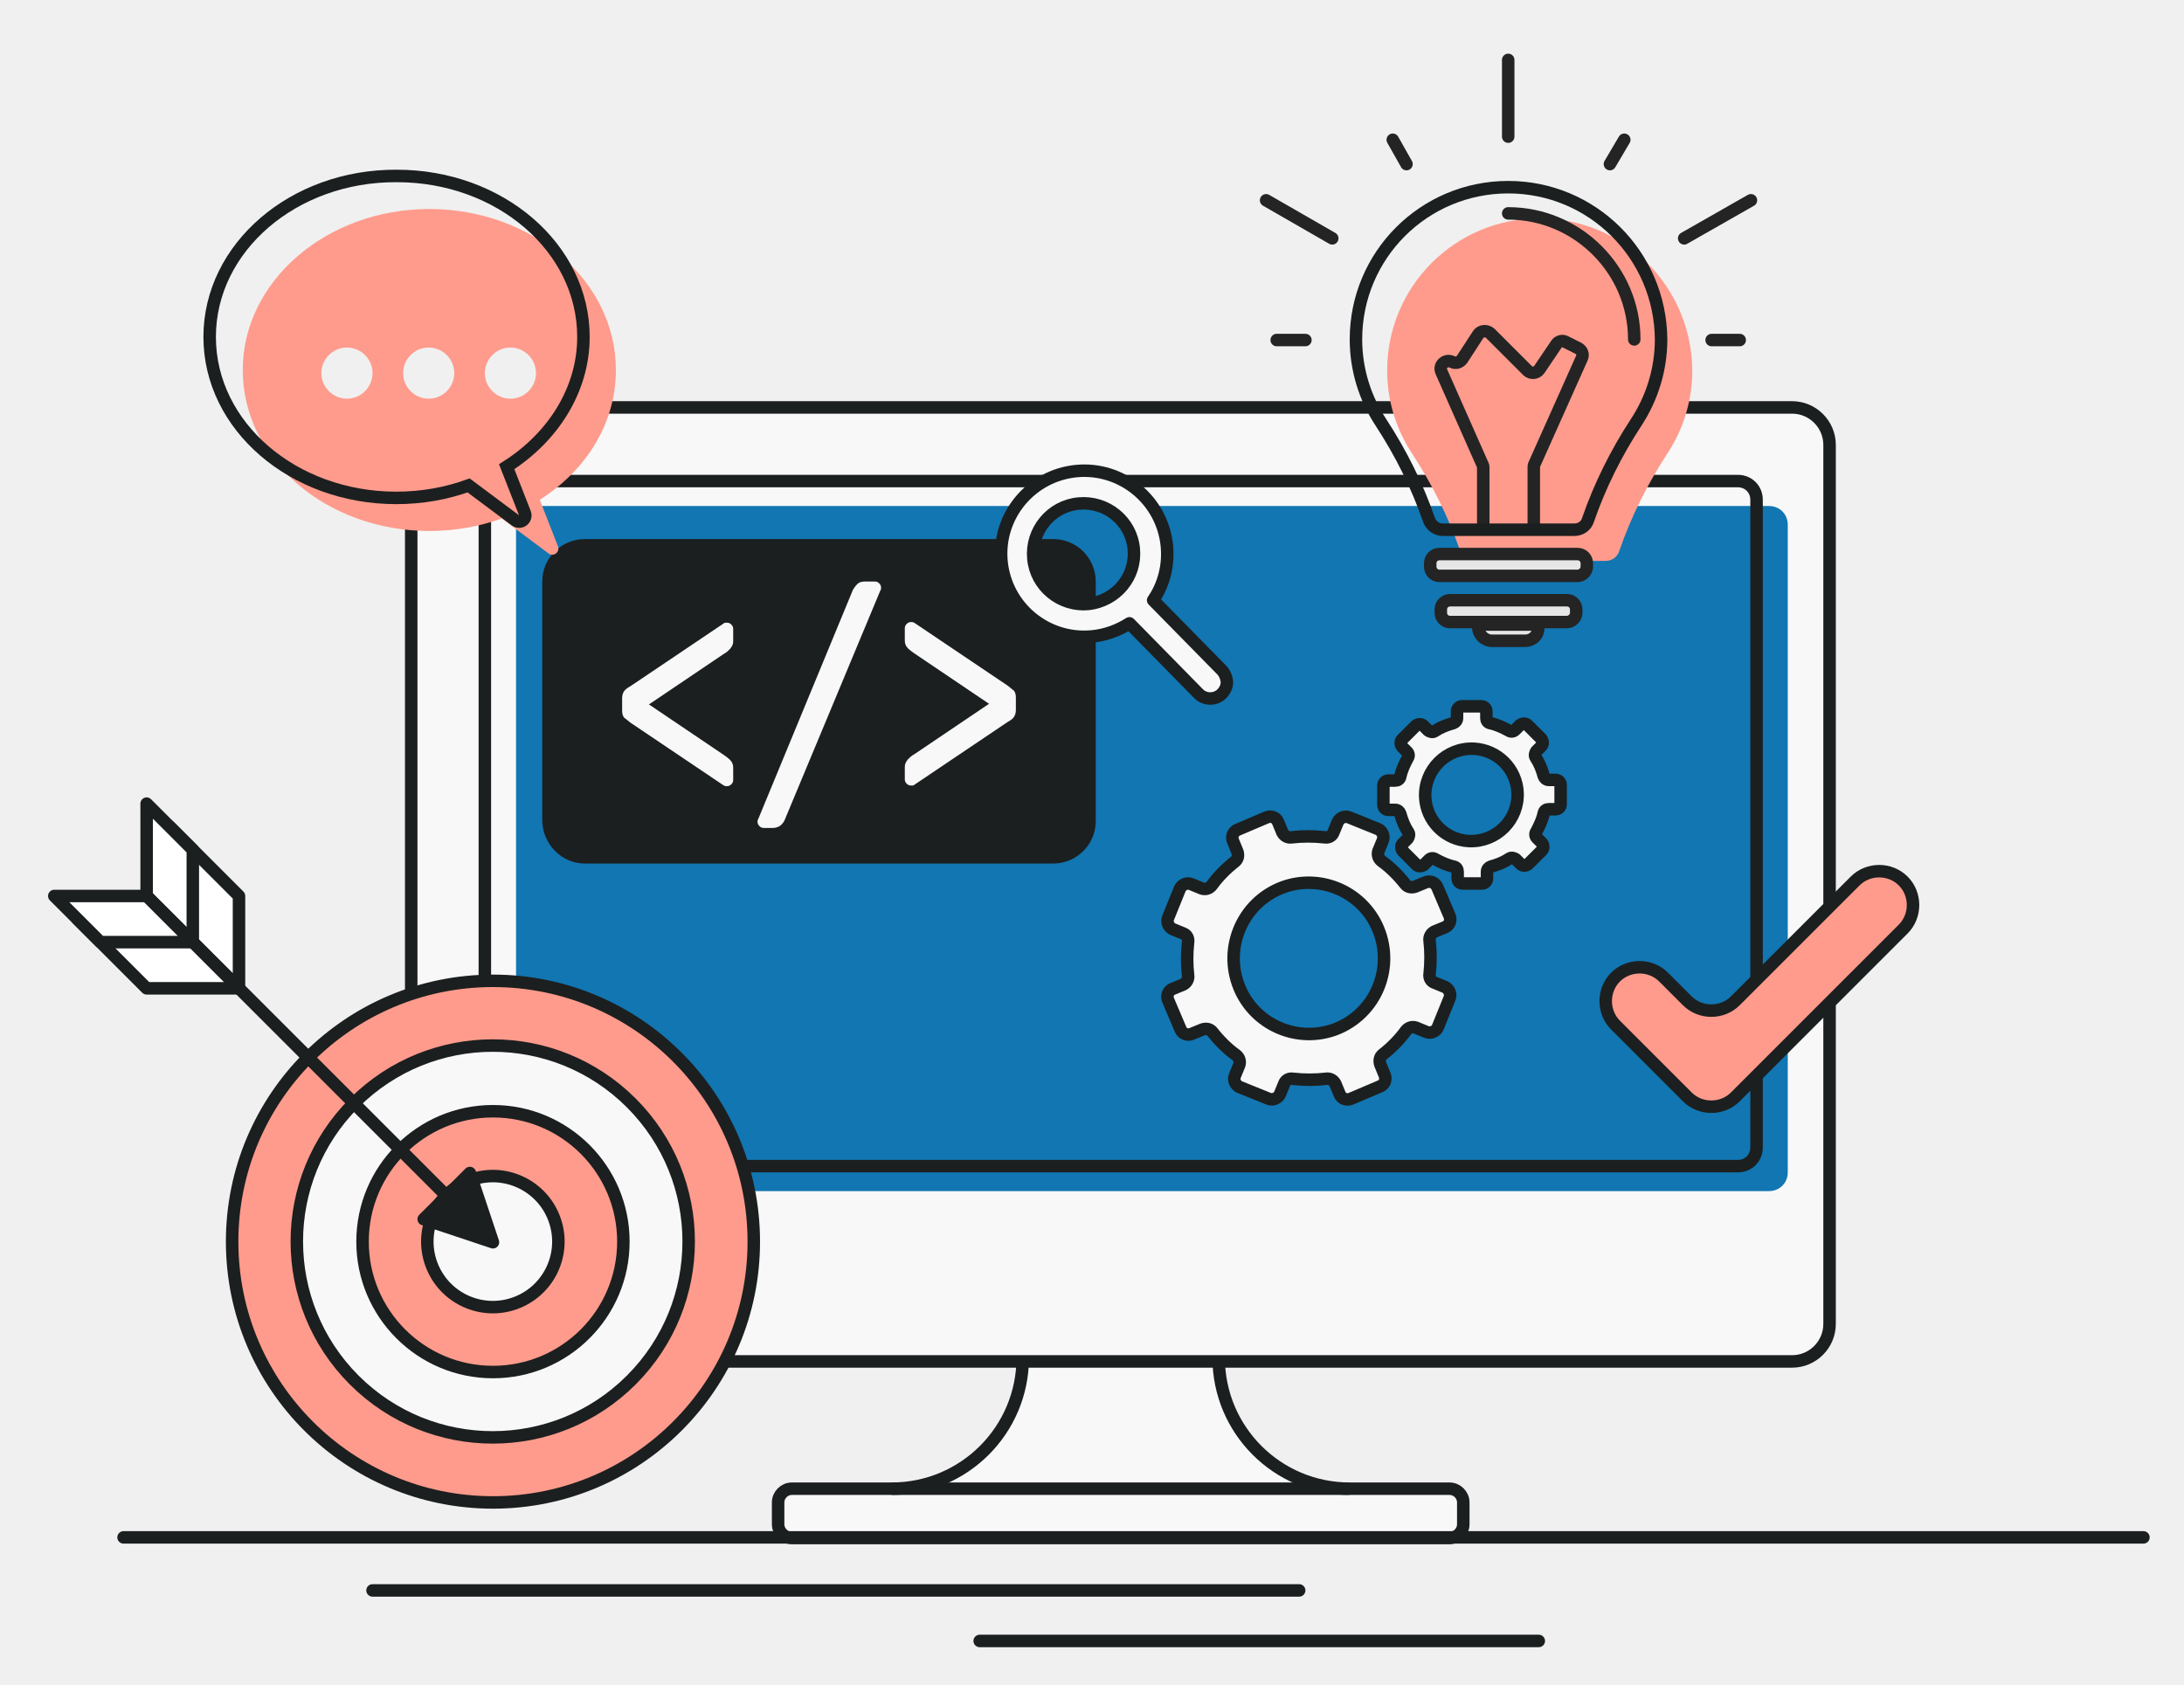
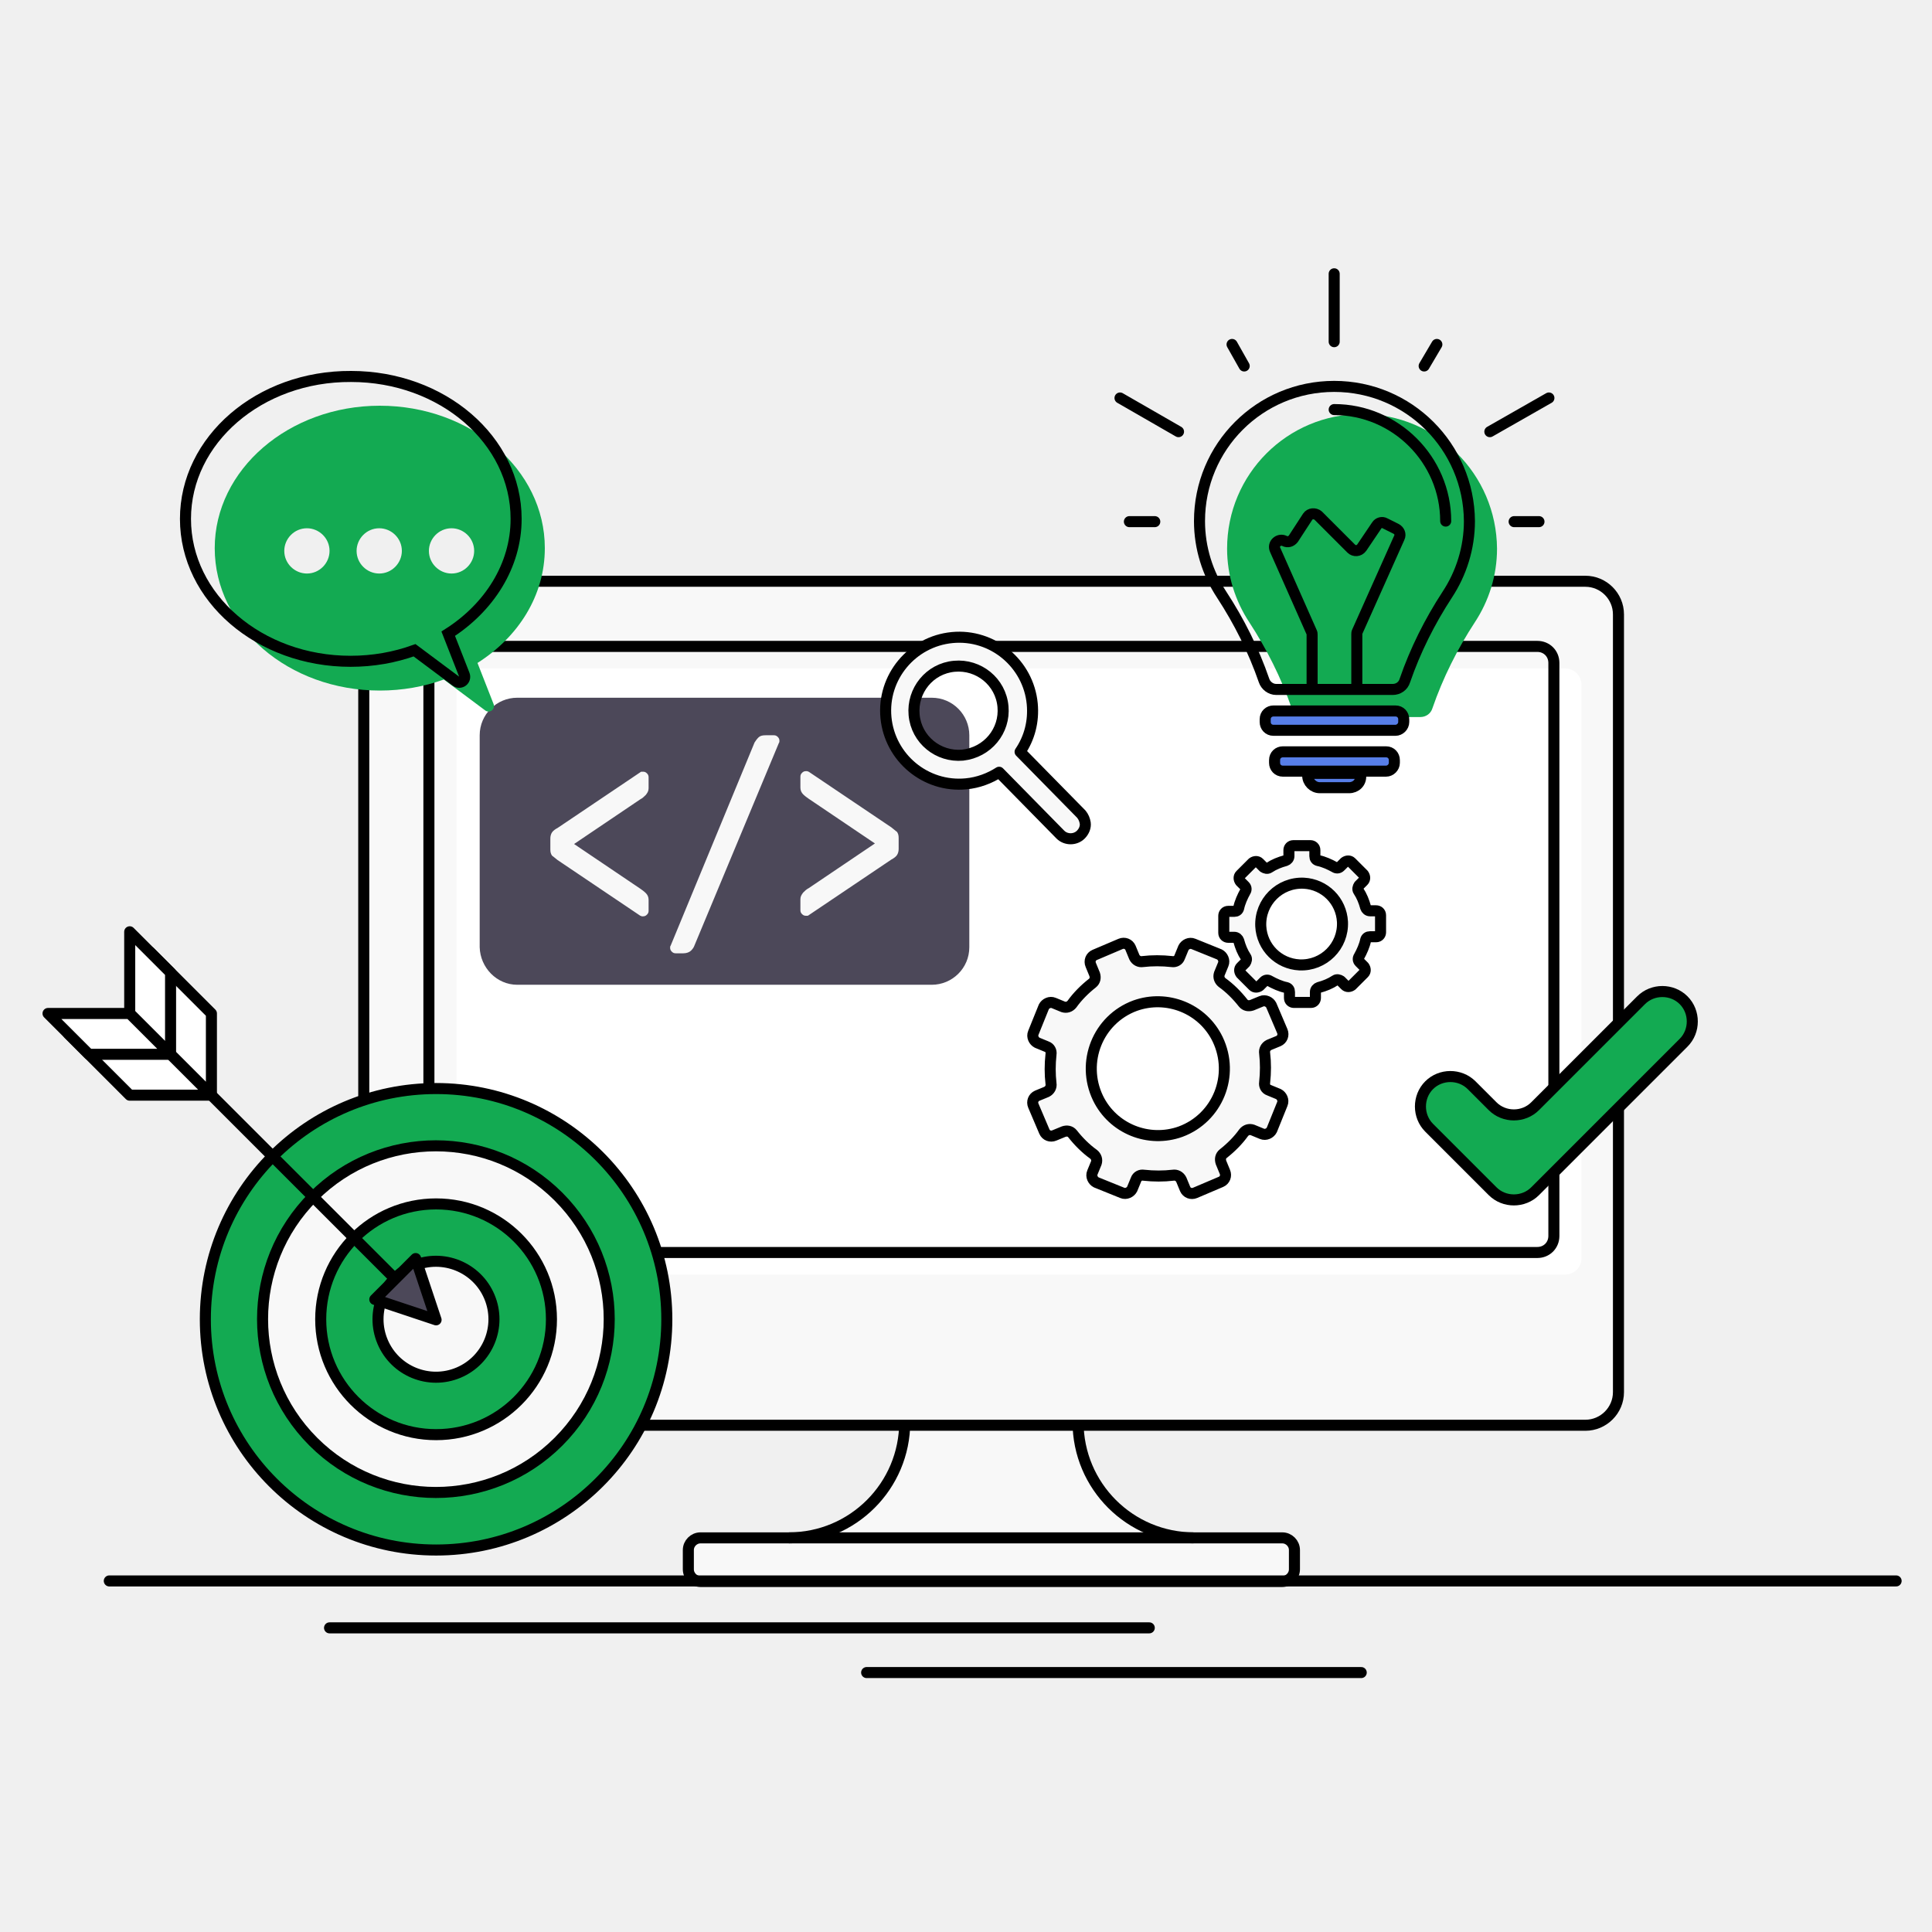
- <svg xmlns="http://www.w3.org/2000/svg" version="1.1" id="Programming_and_web_technology_vector_with_computer_illustration" x="0px" y="0px" viewBox="0 0 350 270" style="enable-background:new 0 0 350 270;" xml:space="preserve">
-   <style type="text/css">
- 	.st0{fill:#F8F8F8;stroke:#1C1F1F;stroke-width:2;stroke-linejoin:round;stroke-miterlimit:10;}
- 	.st1{fill:#B3B3B3;stroke:#1C1F1F;stroke-width:2;stroke-linejoin:round;stroke-miterlimit:10;}
- 	.st2{fill:#1176B2;}
- 	.st3{fill:none;stroke:#1C1F1F;stroke-width:2;stroke-linecap:round;stroke-linejoin:round;stroke-miterlimit:10;}
- 	.st4{fill:#1C1F1F;}
- 	.st5{fill:#F8F8F8;}
- 	.st6{fill:#FF9B8C;stroke:#1C1F1F;stroke-width:2;stroke-linejoin:round;stroke-miterlimit:10;}
- 	.st7{fill:#FF9B8C;stroke:#1C1F1F;stroke-width:2;stroke-linecap:round;stroke-linejoin:round;stroke-miterlimit:10;}
- 	.st8{fill:#F8F8F8;stroke:#1C1F1F;stroke-width:2;stroke-linecap:round;stroke-linejoin:round;stroke-miterlimit:10;}
- 	.st9{fill:#4D4D4D;stroke:#1C1F1F;stroke-width:2;stroke-linecap:round;stroke-linejoin:round;stroke-miterlimit:10;}
- 	.st10{fill:#1C1F1F;stroke:#1C1F1F;stroke-width:2;stroke-linecap:round;stroke-linejoin:round;stroke-miterlimit:10;}
- 	.st11{fill:#FFFFFF;stroke:#1C1F1F;stroke-width:2;stroke-linecap:round;stroke-linejoin:round;stroke-miterlimit:10;}
- 	.st12{fill:#FF9B8C;}
- 	.st13{fill:none;stroke:#242424;stroke-width:2;stroke-linejoin:round;stroke-miterlimit:10;}
- 	.st14{fill:none;stroke:#242424;stroke-width:2;stroke-linecap:round;stroke-linejoin:round;stroke-miterlimit:10;}
- 	.st15{fill:none;stroke:#1C1F1F;stroke-width:2;stroke-linejoin:round;stroke-miterlimit:10;}
- 	.st16{fill:#E6E6E6;stroke:#242424;stroke-width:2;stroke-linejoin:round;stroke-miterlimit:10;}
- 	.st17{fill:none;stroke:#242424;stroke-width:2;stroke-linecap:round;stroke-linejoin:round;}
- 	.st18{fill-rule:evenodd;clip-rule:evenodd;fill:#FF9B8C;}
- 	.st19{fill-rule:evenodd;clip-rule:evenodd;fill:none;stroke:#1C1F1F;stroke-width:2;stroke-miterlimit:10;}
- 	
- 		.st20{fill-rule:evenodd;clip-rule:evenodd;fill:none;stroke:#1C1F1F;stroke-width:2;stroke-linecap:round;stroke-linejoin:round;stroke-miterlimit:10;}
- </style>
-   <g id="XMLID_116_">
-     <path id="XMLID_4_" class="st0" d="M195.3,217.6c0,11.6,9.4,21,21,21h16c1.2,0,2.2,1,2.2,2.2v3.5c0,1.2-1,2.2-2.2,2.2H126.9   c-1.2,0-2.2-1-2.2-2.2v-3.5c0-1.2,1-2.2,2.2-2.2h16c11.6,0,21-9.4,21-21H195.3z" />
-     <line class="st1" x1="142.9" y1="238.6" x2="216.2" y2="238.6" />
-     <path id="XMLID_2_" class="st0" d="M71.9,218.2h215.3c3.3,0,6-2.7,6-6V71.3c0-3.3-2.7-6-6-6H71.9c-3.3,0-6,2.7-6,6v140.9   C65.9,215.5,68.6,218.2,71.9,218.2z" />
-     <path id="XMLID_3_" class="st2" d="M85.7,190.9h197.8c1.7,0,3-1.3,3-3V84.1c0-1.7-1.3-3-3-3H85.7c-1.7,0-3,1.3-3,3v103.7   C82.7,189.5,84,190.9,85.7,190.9z" />
-     <path id="XMLID_1_" class="st3" d="M80.7,186.9h197.8c1.7,0,3-1.3,3-3V80.1c0-1.7-1.3-3-3-3H80.7c-1.7,0-3,1.3-3,3v103.7   C77.7,185.5,79,186.9,80.7,186.9z" />
+ <svg xmlns="http://www.w3.org/2000/svg" id="SvgjsSvg1026" width="288" height="288" version="1.1">
+   <defs id="SvgjsDefs1027" />
+   <g id="SvgjsG1028">
+     <svg width="288" height="288">
+       <svg width="288" height="288" enable-background="new 0 0 350 270" viewBox="0 0 350 270">
+         <path fill="#f8f8f8" stroke="#000000" stroke-linejoin="round" stroke-miterlimit="10" stroke-width="2" d="M195.3,217.6c0,11.6,9.4,21,21,21h16c1.2,0,2.2,1,2.2,2.2v3.5c0,1.2-1,2.2-2.2,2.2H126.9  c-1.2,0-2.2-1-2.2-2.2v-3.5c0-1.2,1-2.2,2.2-2.2h16c11.6,0,21-9.4,21-21H195.3z" class="colorf8f8f8 svgShape colorStroke1c1f1f svgStroke colorStroke000" />
+         <line x1="142.9" x2="216.2" y1="238.6" y2="238.6" fill="#b3b3b3" stroke="#000000" stroke-linejoin="round" stroke-miterlimit="10" stroke-width="2" class="colorStroke1c1f1f svgStroke colorStroke000" />
+         <path fill="#f8f8f8" stroke="#000000" stroke-linejoin="round" stroke-miterlimit="10" stroke-width="2" d="M71.9,218.2h215.3c3.3,0,6-2.7,6-6V71.3c0-3.3-2.7-6-6-6H71.9c-3.3,0-6,2.7-6,6v140.9  C65.9,215.5,68.6,218.2,71.9,218.2z" class="colorf8f8f8 svgShape colorStroke1c1f1f svgStroke colorStroke000" />
+         <path fill="#ffffff" d="M85.7,190.9h197.8c1.7,0,3-1.3,3-3V84.1c0-1.7-1.3-3-3-3H85.7c-1.7,0-3,1.3-3,3v103.7   C82.7,189.5,84,190.9,85.7,190.9z" class="color1176b2 svgShape colorfff" />
+         <path fill="none" stroke="#000000" stroke-linecap="round" stroke-linejoin="round" stroke-miterlimit="10" stroke-width="2" d="M80.7,186.9h197.8c1.7,0,3-1.3,3-3V80.1c0-1.7-1.3-3-3-3H80.7c-1.7,0-3,1.3-3,3v103.7   C77.7,185.5,79,186.9,80.7,186.9z" class="colorStroke1c1f1f svgStroke colorStroke000" />
+         <path fill="#4c4859" d="M93.7,138.4h75.1c3.7,0,6.8-3,6.8-6.8V93.2c0-3.7-3-6.8-6.8-6.8H93.7c-3.7,0-6.8,3-6.8,6.8v38.4   C87,135.3,90,138.4,93.7,138.4z" class="color1c1f1f svgShape color4c4859" />
+         <path fill="#f8f8f8" d="M99.7 111.9c0-.4.1-.8.3-1.1.2-.3.6-.6 1-.8l15-10.1c.1-.1.2-.1.3-.1.1 0 .1 0 .2 0 .3 0 .5.1.7.3.2.2.3.4.3.7v2c0 .5-.2.8-.5 1.2-.3.3-.6.6-1 .8l-12 8.1 12 8.1c.3.2.7.5 1 .8.3.3.5.7.5 1.2v2c0 .3-.1.5-.3.7-.2.2-.4.3-.7.3-.1 0-.1 0-.2 0-.1 0-.2-.1-.3-.1l-15-10.1c-.4-.3-.7-.6-1-.8-.2-.3-.3-.6-.3-1.1V111.9zM136.7 94.5c.2-.3.4-.6.7-.9.3-.3.7-.4 1.3-.4h1.5c.3 0 .5.1.7.3.2.2.3.4.3.7 0 .1 0 .3-.1.4l-15.3 36.7c-.1.3-.3.6-.6.9-.3.3-.8.5-1.4.5h-1.4c-.3 0-.5-.1-.7-.3-.2-.2-.3-.4-.3-.7 0-.1 0-.3.1-.4L136.7 94.5zM162.8 113.8c0 .4-.1.8-.3 1.1-.2.3-.6.6-1 .8l-15 10.1c-.1.1-.2.1-.3.1-.1 0-.1 0-.2 0-.3 0-.5-.1-.7-.3-.2-.2-.3-.4-.3-.7v-2c0-.5.2-.8.5-1.2.3-.3.6-.6 1-.8l12-8.1-12-8.1c-.3-.2-.7-.5-1-.8-.3-.3-.5-.7-.5-1.2v-2c0-.3.1-.5.3-.7.2-.2.4-.3.7-.3.1 0 .1 0 .2 0 .1 0 .2.1.3.1l15 10.1c.4.3.7.6 1 .8.2.3.3.6.3 1.1V113.8z" class="colorf8f8f8 svgShape" />
+         <path fill="#13aa52" stroke="#000000" stroke-linejoin="round" stroke-miterlimit="10" stroke-width="2" d="M297.3,141.2l-19.2,19.2c-2.1,2.1-5.6,2.1-7.7,0l-3.8-3.8c-2.1-2.1-5.6-2.1-7.7,0v0  c-2.1,2.1-2.1,5.6,0,7.7l11.5,11.5c2.1,2.1,5.6,2.1,7.7,0l26.9-26.9c2.1-2.1,2.1-5.6,0-7.7v0C302.9,139.1,299.4,139.1,297.3,141.2z" class="colorff9b8c svgShape colorStroke1c1f1f svgStroke color06d6a0 colorStroke000" />
+         <path fill="#f8f8f8" stroke="#000000" stroke-linejoin="round" stroke-miterlimit="10" stroke-width="2" d="M228.5 141.4l-1.7.7c-.6.2-1.2.1-1.6-.4-1.1-1.4-2.4-2.7-3.8-3.7-.5-.4-.7-1-.5-1.6l.7-1.7c.3-.7-.1-1.5-.7-1.8l-4.7-1.9c-.7-.3-1.5.1-1.8.7l-.7 1.7c-.2.6-.8.9-1.4.8-1.8-.2-3.6-.2-5.3 0-.6.1-1.2-.2-1.5-.8l-.7-1.7c-.3-.7-1.1-1-1.8-.7l-4.7 2c-.7.3-1 1.1-.7 1.8l.7 1.7c.2.6.1 1.2-.4 1.6-1.4 1.1-2.7 2.4-3.7 3.8-.4.5-1 .7-1.6.5l-1.7-.7c-.7-.3-1.5.1-1.8.7l-1.9 4.7c-.3.7.1 1.5.7 1.8l1.7.7c.6.2.9.8.8 1.4-.2 1.8-.2 3.6 0 5.3.1.6-.2 1.2-.8 1.5l-1.7.7c-.7.3-1 1.1-.7 1.8l2 4.7c.3.7 1.1 1 1.8.7l1.7-.7c.6-.2 1.2-.1 1.6.4 1.1 1.4 2.4 2.7 3.8 3.7.5.4.7 1 .5 1.6l-.7 1.7c-.3.7.1 1.5.7 1.8l4.7 1.9c.7.3 1.5-.1 1.8-.7l.7-1.7c.2-.6.8-.9 1.4-.8 1.8.2 3.6.2 5.3 0 .6-.1 1.2.2 1.5.8l.7 1.7c.3.7 1.1 1 1.8.7l4.7-2c.7-.3 1-1.1.7-1.8l-.7-1.7c-.2-.6-.1-1.2.4-1.6 1.4-1.1 2.7-2.4 3.7-3.8.4-.5 1-.7 1.6-.5l1.7.7c.7.3 1.5-.1 1.8-.7l1.9-4.7c.3-.7-.1-1.5-.7-1.8l-1.7-.7c-.6-.2-.9-.8-.8-1.4.2-1.8.2-3.6 0-5.3-.1-.6.2-1.2.8-1.5l1.7-.7c.7-.3 1-1.1.7-1.8l-2-4.7C230 141.5 229.2 141.1 228.5 141.4zM213.9 165c-5.8 2.1-12.3-.5-15-6.1-3.1-6.5 0-14.2 6.7-16.7 5.8-2.1 12.3.5 15 6.1C223.7 154.8 220.6 162.5 213.9 165zM249.3 125l-1.1 0c-.4 0-.7-.3-.8-.6-.3-1.1-.7-2.1-1.3-3-.2-.3-.1-.7.1-1l.8-.8c.3-.3.3-.8 0-1.2l-2.2-2.2c-.3-.3-.8-.3-1.2 0l-.8.8c-.3.3-.7.3-1 .1-.9-.5-2-1-3-1.2-.4-.1-.6-.4-.6-.8l0-1.1c0-.5-.4-.8-.8-.8l-3.1 0c-.5 0-.8.4-.8.8l0 1.1c0 .4-.3.7-.6.8-1.1.3-2.1.7-3 1.3-.3.2-.7.1-1-.1l-.8-.8c-.3-.3-.8-.3-1.2 0l-2.2 2.2c-.3.3-.3.8 0 1.2l.8.8c.3.3.3.7.1 1-.5.9-1 2-1.2 3-.1.4-.4.6-.8.6l-1.1 0c-.5 0-.8.4-.8.8l0 3.1c0 .5.4.8.8.8l1.1 0c.4 0 .7.3.8.6.3 1.1.7 2.1 1.3 3 .2.3.1.7-.1 1l-.8.8c-.3.3-.3.8 0 1.2l2.2 2.2c.3.3.8.3 1.2 0l.8-.8c.3-.3.7-.3 1-.1.9.5 2 1 3 1.2.4.1.6.4.6.8l0 1.1c0 .5.4.8.8.8l3.1 0c.5 0 .8-.4.8-.8l0-1.1c0-.4.3-.7.6-.8 1.1-.3 2.1-.7 3-1.3.3-.2.7-.1 1 .1l.8.8c.3.3.8.3 1.2 0l2.2-2.2c.3-.3.3-.8 0-1.2l-.8-.8c-.3-.3-.3-.7-.1-1 .5-.9 1-2 1.2-3 .1-.4.4-.6.8-.6l1.1 0c.5 0 .8-.4.8-.8l0-3.1C250.1 125.3 249.7 125 249.3 125zM235.4 134.8c-3.8-.2-6.8-3.2-7-7-.2-4.4 3.4-8 7.8-7.8 3.8.2 6.8 3.2 7 7C243.4 131.4 239.8 135 235.4 134.8z" class="colorf8f8f8 svgShape colorStroke1c1f1f svgStroke colorStroke000" />
+         <g class="color000 svgShape" fill="#000000">
+           <circle cx="79" cy="199" r="41.8" fill="#13aa52" stroke="#000000" stroke-linecap="round" stroke-linejoin="round" stroke-miterlimit="10" stroke-width="2" class="colorff9b8c svgShape colorStroke1c1f1f svgStroke color06d6a0 colorStroke000" />
+           <circle cx="79" cy="199" r="31.4" fill="#f8f8f8" stroke="#000000" stroke-linecap="round" stroke-linejoin="round" stroke-miterlimit="10" stroke-width="2" class="colorf8f8f8 svgShape colorStroke1c1f1f svgStroke colorStroke000" transform="rotate(-45.001 78.953 199.029)" />
+           <circle cx="79" cy="199" r="20.9" fill="#13aa52" stroke="#000000" stroke-linecap="round" stroke-linejoin="round" stroke-miterlimit="10" stroke-width="2" class="colorff9b8c svgShape colorStroke1c1f1f svgStroke color06d6a0 colorStroke000" />
+           <circle cx="79" cy="199" r="10.5" fill="#f8f8f8" stroke="#000000" stroke-linecap="round" stroke-linejoin="round" stroke-miterlimit="10" stroke-width="2" class="colorf8f8f8 svgShape colorStroke1c1f1f svgStroke colorStroke000" transform="rotate(-22.839 78.976 199.037)" />
+           <g class="color000 svgShape" fill="#000000">
+             <line x1="75.3" x2="34.6" y1="195.4" y2="154.7" fill="#4d4d4d" stroke="#000000" stroke-linecap="round" stroke-linejoin="round" stroke-miterlimit="10" stroke-width="2" class="colorStroke1c1f1f svgStroke colorStroke000" />
+             <polygon fill="#4c4859" stroke="#000000" stroke-linecap="round" stroke-linejoin="round" stroke-miterlimit="10" stroke-width="2" points="75.3 188 67.9 195.4 79 199.1" class="color1c1f1f svgShape colorStroke1c1f1f svgStroke color4c4859 colorStroke000" />
+             <polygon fill="#ffffff" stroke="#000000" stroke-linecap="round" stroke-linejoin="round" stroke-miterlimit="10" stroke-width="2" points="27.2 147.3 27.2 132.5 38.3 143.6 38.3 158.4" class="colorfff svgShape colorStroke1c1f1f svgStroke colorStroke000" />
+             <polygon fill="#ffffff" stroke="#000000" stroke-linecap="round" stroke-linejoin="round" stroke-miterlimit="10" stroke-width="2" points="23.5 158.4 38.3 158.4 27.2 147.3 12.4 147.3" class="colorfff svgShape colorStroke1c1f1f svgStroke colorStroke000" />
+             <polygon fill="#ffffff" stroke="#000000" stroke-linecap="round" stroke-linejoin="round" stroke-miterlimit="10" stroke-width="2" points="23.5 143.6 23.5 128.8 30.9 136.2 30.9 151" class="colorfff svgShape colorStroke1c1f1f svgStroke colorStroke000" />
+             <polygon fill="#ffffff" stroke="#000000" stroke-linecap="round" stroke-linejoin="round" stroke-miterlimit="10" stroke-width="2" points="16.1 151 30.9 151 23.5 143.6 8.7 143.6" class="colorfff svgShape colorStroke1c1f1f svgStroke colorStroke000" />
+           </g>
+         </g>
+         <path fill="#f8f8f8" stroke="#000000" stroke-linejoin="round" stroke-miterlimit="10" stroke-width="2" d="M196.6,109.1c-0.1-0.6-0.3-1.1-0.7-1.6l-11.1-11.3c1.7-2.5,2.5-5.5,2.2-8.7  c-0.7-7.3-7.2-12.7-14.5-12c-7.3,0.7-12.7,7.2-12,14.5c0.7,7.3,7.2,12.7,14.5,12c2.2-0.2,4.3-1,6-2.1l11.1,11.3c1,1,2.7,1,3.7,0  C196.4,110.6,196.7,109.8,196.6,109.1z M174.4,96.8c-4.4,0.4-8.4-2.8-8.8-7.3c-0.4-4.4,2.8-8.4,7.3-8.8c4.4-0.4,8.4,2.8,8.8,7.3  C182.1,92.4,178.9,96.3,174.4,96.8z" class="colorf8f8f8 svgShape colorStroke1c1f1f svgStroke colorStroke000" />
+         <g class="color000 svgShape" fill="#000000">
+           <path fill="#13aa52" d="M246.7,35L246.7,35c-13.5,0-24.4,10.9-24.4,24.4v0c0,4.9,1.5,9.5,4,13.3    c3.2,4.9,5.8,10.1,7.7,15.6l0,0c0.3,0.9,1.2,1.6,2.2,1.6h21.1c1,0,1.9-0.6,2.2-1.6l0,0c1.9-5.5,4.5-10.7,7.7-15.6    c2.5-3.8,4-8.4,4-13.3v0C271.1,45.9,260.2,35,246.7,35z" class="colorff9b8c svgShape color06d6a0" />
+           <path fill="none" stroke="#000000" stroke-linejoin="round" stroke-miterlimit="10" stroke-width="2" d="M237.7,84.9V75c0-0.2,0-0.3-0.1-0.5l-6.6-14.9c-0.5-1.1,0.7-2.1,1.7-1.6l0,0    c0.6,0.3,1.2,0.1,1.6-0.4l2.6-4c0.4-0.6,1.3-0.7,1.9-0.2l6,6c0.5,0.5,1.4,0.5,1.9-0.2l2.7-4c0.3-0.5,1-0.7,1.5-0.4l2,1    c0.6,0.3,0.9,1,0.6,1.6l-7.6,17c-0.1,0.2-0.1,0.3-0.1,0.5v9.9" class="colorStroke242424 svgStroke colorStroke000" />
+           <path fill="none" stroke="#000000" stroke-linecap="round" stroke-linejoin="round" stroke-miterlimit="10" stroke-width="2" d="M241.7,34.2c11.1,0,20.2,9.1,20.2,20.2" class="colorStroke242424 svgStroke colorStroke000" />
+           <path fill="none" stroke="#000000" stroke-linejoin="round" stroke-miterlimit="10" stroke-width="2" d="M241.7,30L241.7,30c-13.5,0-24.4,10.9-24.4,24.4v0c0,4.9,1.5,9.5,4,13.3    c3.2,4.9,5.8,10.1,7.7,15.6l0,0c0.3,0.9,1.2,1.6,2.2,1.6h21.1c1,0,1.9-0.6,2.2-1.6l0,0c1.9-5.5,4.5-10.7,7.7-15.6    c2.5-3.8,4-8.4,4-13.3v0C266.1,40.9,255.2,30,241.7,30z" class="colorStroke1c1f1f svgStroke colorStroke000" />
+           <g class="color000 svgShape" fill="#000000">
+             <path fill="#577ee8" stroke="#000000" stroke-linejoin="round" stroke-miterlimit="10" stroke-width="2" d="M251.1 99.7h-18.7c-.9 0-1.5-.7-1.5-1.5v-.5c0-.9.7-1.5 1.5-1.5h18.7c.9 0 1.5.7 1.5 1.5v.5C252.6 99 251.9 99.7 251.1 99.7zM244.4 102.7h-5.3c-1.2 0-2.2-1-2.2-2.2v-.4h9.6v.4C246.6 101.8 245.6 102.7 244.4 102.7zM252.8 92.3h-22.1c-.9 0-1.5-.7-1.5-1.5v-.5c0-.9.7-1.5 1.5-1.5h22.1c.9 0 1.5.7 1.5 1.5v.5C254.3 91.6 253.6 92.3 252.8 92.3z" class="colore6e6e6 svgShape colorStroke242424 svgStroke color577ee8 colorStroke000" />
+           </g>
+           <g class="color000 svgShape" fill="#000000">
+             <line x1="241.7" x2="241.7" y1="21.9" y2="9.6" fill="none" stroke="#000000" stroke-linecap="round" stroke-linejoin="round" stroke-miterlimit="10" stroke-width="2" class="colorStroke242424 svgStroke colorStroke000" />
+             <line x1="258" x2="260.3" y1="26.3" y2="22.4" fill="none" stroke="#000000" stroke-linecap="round" stroke-linejoin="round" stroke-width="2" class="colorStroke242424 svgStroke colorStroke000" />
+             <line x1="269.9" x2="280.6" y1="38.2" y2="32.1" fill="none" stroke="#000000" stroke-linecap="round" stroke-linejoin="round" stroke-miterlimit="10" stroke-width="2" class="colorStroke242424 svgStroke colorStroke000" />
+             <line x1="274.3" x2="278.8" y1="54.5" y2="54.5" fill="none" stroke="#000000" stroke-linecap="round" stroke-linejoin="round" stroke-width="2" class="colorStroke242424 svgStroke colorStroke000" />
+             <line x1="225.4" x2="223.2" y1="26.3" y2="22.4" fill="none" stroke="#000000" stroke-linecap="round" stroke-linejoin="round" stroke-width="2" class="colorStroke242424 svgStroke colorStroke000" />
+             <line x1="213.5" x2="202.9" y1="38.2" y2="32.1" fill="none" stroke="#000000" stroke-linecap="round" stroke-linejoin="round" stroke-miterlimit="10" stroke-width="2" class="colorStroke242424 svgStroke colorStroke000" />
+             <line x1="209.2" x2="204.6" y1="54.5" y2="54.5" fill="none" stroke="#000000" stroke-linecap="round" stroke-linejoin="round" stroke-width="2" class="colorStroke242424 svgStroke colorStroke000" />
+           </g>
+         </g>
+         <g class="color000 svgShape" fill="#000000">
+           <path fill="#13aa52" fill-rule="evenodd" d="M98.7,59.3c0-14.3-13.4-25.8-29.9-25.8c-16.5,0-29.9,11.6-29.9,25.8c0,14.3,13.4,25.8,29.9,25.8   c4.1,0,8-0.7,11.6-2l7.5,5.6c0.8,0.6,1.9-0.2,1.5-1.2l-2.9-7.4C93.9,75.4,98.7,67.9,98.7,59.3z M55.6,63.9c-2.2,0-4.1-1.8-4.1-4.1   c0-2.2,1.8-4.1,4.1-4.1c2.2,0,4.1,1.8,4.1,4.1C59.7,62,57.9,63.9,55.6,63.9z M68.7,63.9c-2.2,0-4.1-1.8-4.1-4.1   c0-2.2,1.8-4.1,4.1-4.1c2.2,0,4.1,1.8,4.1,4.1C72.8,62,71,63.9,68.7,63.9z M81.8,63.9c-2.2,0-4.1-1.8-4.1-4.1   c0-2.2,1.8-4.1,4.1-4.1c2.2,0,4.1,1.8,4.1,4.1C85.9,62,84.1,63.9,81.8,63.9z" class="colorff9b8c svgShape color06d6a0" clip-rule="evenodd" />
+           <path fill="none" stroke="#000000" stroke-miterlimit="10" stroke-width="2" d="M93.5,54c0-14.3-13.4-25.8-29.9-25.8C47,28.1,33.6,39.7,33.6,54c0,14.3,13.4,25.8,29.9,25.8   c4.1,0,8-0.7,11.6-2l7.5,5.6c0.8,0.6,1.9-0.2,1.5-1.2l-2.9-7.4C88.6,70.1,93.5,62.5,93.5,54z" class="colorStroke1c1f1f svgStroke colorStroke000" clip-rule="evenodd" />
+         </g>
+         <line x1="19.8" x2="343.5" y1="246.4" y2="246.4" fill="none" stroke="#000000" stroke-linecap="round" stroke-linejoin="round" stroke-miterlimit="10" stroke-width="2" class="colorStroke1c1f1f svgStroke colorStroke000" clip-rule="evenodd" />
+         <line x1="59.7" x2="208.2" y1="254.9" y2="254.9" fill="none" stroke="#000000" stroke-linecap="round" stroke-linejoin="round" stroke-miterlimit="10" stroke-width="2" class="colorStroke1c1f1f svgStroke colorStroke000" clip-rule="evenodd" />
+         <line x1="157" x2="246.6" y1="263" y2="263" fill="none" stroke="#000000" stroke-linecap="round" stroke-linejoin="round" stroke-miterlimit="10" stroke-width="2" class="colorStroke1c1f1f svgStroke colorStroke000" clip-rule="evenodd" />
+       </svg>
+     </svg>
  </g>
-   <g>
-     <path id="XMLID_5_" class="st4" d="M93.7,138.4h75.1c3.7,0,6.8-3,6.8-6.8V93.2c0-3.7-3-6.8-6.8-6.8H93.7c-3.7,0-6.8,3-6.8,6.8v38.4   C87,135.3,90,138.4,93.7,138.4z" />
-     <g id="XMLID_7_">
-       <path id="XMLID_8_" class="st5" d="M99.7,111.9c0-0.4,0.1-0.8,0.3-1.1c0.2-0.3,0.6-0.6,1-0.8l15-10.1c0.1-0.1,0.2-0.1,0.3-0.1    c0.1,0,0.1,0,0.2,0c0.3,0,0.5,0.1,0.7,0.3c0.2,0.2,0.3,0.4,0.3,0.7v2c0,0.5-0.2,0.8-0.5,1.2c-0.3,0.3-0.6,0.6-1,0.8l-12,8.1    l12,8.1c0.3,0.2,0.7,0.5,1,0.8c0.3,0.3,0.5,0.7,0.5,1.2v2c0,0.3-0.1,0.5-0.3,0.7c-0.2,0.2-0.4,0.3-0.7,0.3c-0.1,0-0.1,0-0.2,0    c-0.1,0-0.2-0.1-0.3-0.1l-15-10.1c-0.4-0.3-0.7-0.6-1-0.8c-0.2-0.3-0.3-0.6-0.3-1.1V111.9z" />
-       <path id="XMLID_10_" class="st5" d="M136.7,94.5c0.2-0.3,0.4-0.6,0.7-0.9c0.3-0.3,0.7-0.4,1.3-0.4h1.5c0.3,0,0.5,0.1,0.7,0.3    c0.2,0.2,0.3,0.4,0.3,0.7c0,0.1,0,0.3-0.1,0.4l-15.3,36.7c-0.1,0.3-0.3,0.6-0.6,0.9c-0.3,0.3-0.8,0.5-1.4,0.5h-1.4    c-0.3,0-0.5-0.1-0.7-0.3c-0.2-0.2-0.3-0.4-0.3-0.7c0-0.1,0-0.3,0.1-0.4L136.7,94.5z" />
-       <path id="XMLID_12_" class="st5" d="M162.8,113.8c0,0.4-0.1,0.8-0.3,1.1c-0.2,0.3-0.6,0.6-1,0.8l-15,10.1    c-0.1,0.1-0.2,0.1-0.3,0.1c-0.1,0-0.1,0-0.2,0c-0.3,0-0.5-0.1-0.7-0.3c-0.2-0.2-0.3-0.4-0.3-0.7v-2c0-0.5,0.2-0.8,0.5-1.2    c0.3-0.3,0.6-0.6,1-0.8l12-8.1l-12-8.1c-0.3-0.2-0.7-0.5-1-0.8c-0.3-0.3-0.5-0.7-0.5-1.2v-2c0-0.3,0.1-0.5,0.3-0.7    c0.2-0.2,0.4-0.3,0.7-0.3c0.1,0,0.1,0,0.2,0c0.1,0,0.2,0.1,0.3,0.1l15,10.1c0.4,0.3,0.7,0.6,1,0.8c0.2,0.3,0.3,0.6,0.3,1.1V113.8z    " />
-     </g>
-   </g>
-   <path id="XMLID_6_" class="st6" d="M297.3,141.2l-19.2,19.2c-2.1,2.1-5.6,2.1-7.7,0l-3.8-3.8c-2.1-2.1-5.6-2.1-7.7,0v0  c-2.1,2.1-2.1,5.6,0,7.7l11.5,11.5c2.1,2.1,5.6,2.1,7.7,0l26.9-26.9c2.1-2.1,2.1-5.6,0-7.7v0C302.9,139.1,299.4,139.1,297.3,141.2z" />
-   <g>
-     <path id="XMLID_15_" class="st0" d="M228.5,141.4l-1.7,0.7c-0.6,0.2-1.2,0.1-1.6-0.4c-1.1-1.4-2.4-2.7-3.8-3.7   c-0.5-0.4-0.7-1-0.5-1.6l0.7-1.7c0.3-0.7-0.1-1.5-0.7-1.8l-4.7-1.9c-0.7-0.3-1.5,0.1-1.8,0.7l-0.7,1.7c-0.2,0.6-0.8,0.9-1.4,0.8   c-1.8-0.2-3.6-0.2-5.3,0c-0.6,0.1-1.2-0.2-1.5-0.8l-0.7-1.7c-0.3-0.7-1.1-1-1.8-0.7l-4.7,2c-0.7,0.3-1,1.1-0.7,1.8l0.7,1.7   c0.2,0.6,0.1,1.2-0.4,1.6c-1.4,1.1-2.7,2.4-3.7,3.8c-0.4,0.5-1,0.7-1.6,0.5l-1.7-0.7c-0.7-0.3-1.5,0.1-1.8,0.7l-1.9,4.7   c-0.3,0.7,0.1,1.5,0.7,1.8l1.7,0.7c0.6,0.2,0.9,0.8,0.8,1.4c-0.2,1.8-0.2,3.6,0,5.3c0.1,0.6-0.2,1.2-0.8,1.5l-1.7,0.7   c-0.7,0.3-1,1.1-0.7,1.8l2,4.7c0.3,0.7,1.1,1,1.8,0.7l1.7-0.7c0.6-0.2,1.2-0.1,1.6,0.4c1.1,1.4,2.4,2.7,3.8,3.7   c0.5,0.4,0.7,1,0.5,1.6l-0.7,1.7c-0.3,0.7,0.1,1.5,0.7,1.8l4.7,1.9c0.7,0.3,1.5-0.1,1.8-0.7l0.7-1.7c0.2-0.6,0.8-0.9,1.4-0.8   c1.8,0.2,3.6,0.2,5.3,0c0.6-0.1,1.2,0.2,1.5,0.8l0.7,1.7c0.3,0.7,1.1,1,1.8,0.7l4.7-2c0.7-0.3,1-1.1,0.7-1.8l-0.7-1.7   c-0.2-0.6-0.1-1.2,0.4-1.6c1.4-1.1,2.7-2.4,3.7-3.8c0.4-0.5,1-0.7,1.6-0.5l1.7,0.7c0.7,0.3,1.5-0.1,1.8-0.7l1.9-4.7   c0.3-0.7-0.1-1.5-0.7-1.8l-1.7-0.7c-0.6-0.2-0.9-0.8-0.8-1.4c0.2-1.8,0.2-3.6,0-5.3c-0.1-0.6,0.2-1.2,0.8-1.5l1.7-0.7   c0.7-0.3,1-1.1,0.7-1.8l-2-4.7C230,141.5,229.2,141.1,228.5,141.4z M213.9,165c-5.8,2.1-12.3-0.5-15-6.1c-3.1-6.5,0-14.2,6.7-16.7   c5.8-2.1,12.3,0.5,15,6.1C223.7,154.8,220.6,162.5,213.9,165z" />
-     <path id="XMLID_14_" class="st0" d="M249.3,125l-1.1,0c-0.4,0-0.7-0.3-0.8-0.6c-0.3-1.1-0.7-2.1-1.3-3c-0.2-0.3-0.1-0.7,0.1-1   l0.8-0.8c0.3-0.3,0.3-0.8,0-1.2l-2.2-2.2c-0.3-0.3-0.8-0.3-1.2,0l-0.8,0.8c-0.3,0.3-0.7,0.3-1,0.1c-0.9-0.5-2-1-3-1.2   c-0.4-0.1-0.6-0.4-0.6-0.8l0-1.1c0-0.5-0.4-0.8-0.8-0.8l-3.1,0c-0.5,0-0.8,0.4-0.8,0.8l0,1.1c0,0.4-0.3,0.7-0.6,0.8   c-1.1,0.3-2.1,0.7-3,1.3c-0.3,0.2-0.7,0.1-1-0.1l-0.8-0.8c-0.3-0.3-0.8-0.3-1.2,0l-2.2,2.2c-0.3,0.3-0.3,0.8,0,1.2l0.8,0.8   c0.3,0.3,0.3,0.7,0.1,1c-0.5,0.9-1,2-1.2,3c-0.1,0.4-0.4,0.6-0.8,0.6l-1.1,0c-0.5,0-0.8,0.4-0.8,0.8l0,3.1c0,0.5,0.4,0.8,0.8,0.8   l1.1,0c0.4,0,0.7,0.3,0.8,0.6c0.3,1.1,0.7,2.1,1.3,3c0.2,0.3,0.1,0.7-0.1,1l-0.8,0.8c-0.3,0.3-0.3,0.8,0,1.2l2.2,2.2   c0.3,0.3,0.8,0.3,1.2,0l0.8-0.8c0.3-0.3,0.7-0.3,1-0.1c0.9,0.5,2,1,3,1.2c0.4,0.1,0.6,0.4,0.6,0.8l0,1.1c0,0.5,0.4,0.8,0.8,0.8   l3.1,0c0.5,0,0.8-0.4,0.8-0.8l0-1.1c0-0.4,0.3-0.7,0.6-0.8c1.1-0.3,2.1-0.7,3-1.3c0.3-0.2,0.7-0.1,1,0.1l0.8,0.8   c0.3,0.3,0.8,0.3,1.2,0l2.2-2.2c0.3-0.3,0.3-0.8,0-1.2l-0.8-0.8c-0.3-0.3-0.3-0.7-0.1-1c0.5-0.9,1-2,1.2-3c0.1-0.4,0.4-0.6,0.8-0.6   l1.1,0c0.5,0,0.8-0.4,0.8-0.8l0-3.1C250.1,125.3,249.7,125,249.3,125z M235.4,134.8c-3.8-0.2-6.8-3.2-7-7c-0.2-4.4,3.4-8,7.8-7.8   c3.8,0.2,6.8,3.2,7,7C243.4,131.4,239.8,135,235.4,134.8z" />
-   </g>
-   <g id="XMLID_21_">
-     <g>
-       <circle id="XMLID_31_" class="st7" cx="79" cy="199" r="41.8" />
-       <ellipse id="XMLID_30_" transform="matrix(0.7071 -0.7071 0.7071 0.7071 -117.6079 114.1231)" class="st8" cx="79" cy="199" rx="31.4" ry="31.4" />
-       <circle id="XMLID_29_" class="st7" cx="79" cy="199" r="20.9" />
-       <ellipse id="XMLID_28_" transform="matrix(0.9216 -0.3882 0.3882 0.9216 -71.0745 46.2631)" class="st8" cx="79" cy="199" rx="10.5" ry="10.5" />
-     </g>
-     <g>
-       <line id="XMLID_27_" class="st9" x1="75.3" y1="195.4" x2="34.6" y2="154.7" />
-       <polygon id="XMLID_26_" class="st10" points="75.3,188 67.9,195.4 79,199.1   " />
-       <polygon id="XMLID_25_" class="st11" points="27.2,147.3 27.2,132.5 38.3,143.6 38.3,158.4   " />
-       <polygon id="XMLID_24_" class="st11" points="23.5,158.4 38.3,158.4 27.2,147.3 12.4,147.3   " />
-       <polygon id="XMLID_23_" class="st11" points="23.5,143.6 23.5,128.8 30.9,136.2 30.9,151   " />
-       <polygon id="XMLID_22_" class="st11" points="16.1,151 30.9,151 23.5,143.6 8.7,143.6   " />
-     </g>
-   </g>
-   <path id="XMLID_40_" class="st0" d="M196.6,109.1c-0.1-0.6-0.3-1.1-0.7-1.6l-11.1-11.3c1.7-2.5,2.5-5.5,2.2-8.7  c-0.7-7.3-7.2-12.7-14.5-12c-7.3,0.7-12.7,7.2-12,14.5c0.7,7.3,7.2,12.7,14.5,12c2.2-0.2,4.3-1,6-2.1l11.1,11.3c1,1,2.7,1,3.7,0  C196.4,110.6,196.7,109.8,196.6,109.1z M174.4,96.8c-4.4,0.4-8.4-2.8-8.8-7.3c-0.4-4.4,2.8-8.4,7.3-8.8c4.4-0.4,8.4,2.8,8.8,7.3  C182.1,92.4,178.9,96.3,174.4,96.8z" />
-   <g id="XMLID_41_">
-     <g>
-       <path id="XMLID_66_" class="st12" d="M246.7,35L246.7,35c-13.5,0-24.4,10.9-24.4,24.4v0c0,4.9,1.5,9.5,4,13.3    c3.2,4.9,5.8,10.1,7.7,15.6l0,0c0.3,0.9,1.2,1.6,2.2,1.6h21.1c1,0,1.9-0.6,2.2-1.6l0,0c1.9-5.5,4.5-10.7,7.7-15.6    c2.5-3.8,4-8.4,4-13.3v0C271.1,45.9,260.2,35,246.7,35z" />
-       <path id="XMLID_54_" class="st13" d="M237.7,84.9V75c0-0.2,0-0.3-0.1-0.5l-6.6-14.9c-0.5-1.1,0.7-2.1,1.7-1.6l0,0    c0.6,0.3,1.2,0.1,1.6-0.4l2.6-4c0.4-0.6,1.3-0.7,1.9-0.2l6,6c0.5,0.5,1.4,0.5,1.9-0.2l2.7-4c0.3-0.5,1-0.7,1.5-0.4l2,1    c0.6,0.3,0.9,1,0.6,1.6l-7.6,17c-0.1,0.2-0.1,0.3-0.1,0.5v9.9" />
-       <path id="XMLID_64_" class="st14" d="M241.7,34.2c11.1,0,20.2,9.1,20.2,20.2" />
-       <path id="XMLID_20_" class="st15" d="M241.7,30L241.7,30c-13.5,0-24.4,10.9-24.4,24.4v0c0,4.9,1.5,9.5,4,13.3    c3.2,4.9,5.8,10.1,7.7,15.6l0,0c0.3,0.9,1.2,1.6,2.2,1.6h21.1c1,0,1.9-0.6,2.2-1.6l0,0c1.9-5.5,4.5-10.7,7.7-15.6    c2.5-3.8,4-8.4,4-13.3v0C266.1,40.9,255.2,30,241.7,30z" />
-     </g>
-     <g>
-       <path id="XMLID_35_" class="st16" d="M251.1,99.7h-18.7c-0.9,0-1.5-0.7-1.5-1.5v-0.5c0-0.9,0.7-1.5,1.5-1.5h18.7    c0.9,0,1.5,0.7,1.5,1.5v0.5C252.6,99,251.9,99.7,251.1,99.7z" />
-       <path id="XMLID_55_" class="st16" d="M244.4,102.7h-5.3c-1.2,0-2.2-1-2.2-2.2v-0.4h9.6v0.4C246.6,101.8,245.6,102.7,244.4,102.7z" />
-       <path id="XMLID_60_" class="st16" d="M252.8,92.3h-22.1c-0.9,0-1.5-0.7-1.5-1.5v-0.5c0-0.9,0.7-1.5,1.5-1.5h22.1    c0.9,0,1.5,0.7,1.5,1.5v0.5C254.3,91.6,253.6,92.3,252.8,92.3z" />
-     </g>
-     <g>
-       <line id="XMLID_53_" class="st14" x1="241.7" y1="21.9" x2="241.7" y2="9.6" />
-       <line id="XMLID_52_" class="st17" x1="258" y1="26.3" x2="260.3" y2="22.4" />
-       <line id="XMLID_51_" class="st14" x1="269.9" y1="38.2" x2="280.6" y2="32.1" />
-       <line id="XMLID_50_" class="st17" x1="274.3" y1="54.5" x2="278.8" y2="54.5" />
-       <line id="XMLID_47_" class="st17" x1="225.4" y1="26.3" x2="223.2" y2="22.4" />
-       <line id="XMLID_46_" class="st14" x1="213.5" y1="38.2" x2="202.9" y2="32.1" />
-       <line id="XMLID_44_" class="st17" x1="209.2" y1="54.5" x2="204.6" y2="54.5" />
-     </g>
-   </g>
-   <g>
-     <path class="st18" d="M98.7,59.3c0-14.3-13.4-25.8-29.9-25.8c-16.5,0-29.9,11.6-29.9,25.8c0,14.3,13.4,25.8,29.9,25.8   c4.1,0,8-0.7,11.6-2l7.5,5.6c0.8,0.6,1.9-0.2,1.5-1.2l-2.9-7.4C93.9,75.4,98.7,67.9,98.7,59.3z M55.6,63.9c-2.2,0-4.1-1.8-4.1-4.1   c0-2.2,1.8-4.1,4.1-4.1c2.2,0,4.1,1.8,4.1,4.1C59.7,62,57.9,63.9,55.6,63.9z M68.7,63.9c-2.2,0-4.1-1.8-4.1-4.1   c0-2.2,1.8-4.1,4.1-4.1c2.2,0,4.1,1.8,4.1,4.1C72.8,62,71,63.9,68.7,63.9z M81.8,63.9c-2.2,0-4.1-1.8-4.1-4.1   c0-2.2,1.8-4.1,4.1-4.1c2.2,0,4.1,1.8,4.1,4.1C85.9,62,84.1,63.9,81.8,63.9z" />
-     <path class="st19" d="M93.5,54c0-14.3-13.4-25.8-29.9-25.8C47,28.1,33.6,39.7,33.6,54c0,14.3,13.4,25.8,29.9,25.8   c4.1,0,8-0.7,11.6-2l7.5,5.6c0.8,0.6,1.9-0.2,1.5-1.2l-2.9-7.4C88.6,70.1,93.5,62.5,93.5,54z" />
-   </g>
-   <line class="st20" x1="19.8" y1="246.4" x2="343.5" y2="246.4" />
-   <line class="st20" x1="59.7" y1="254.9" x2="208.2" y2="254.9" />
-   <line class="st20" x1="157" y1="263" x2="246.6" y2="263" />
</svg>
